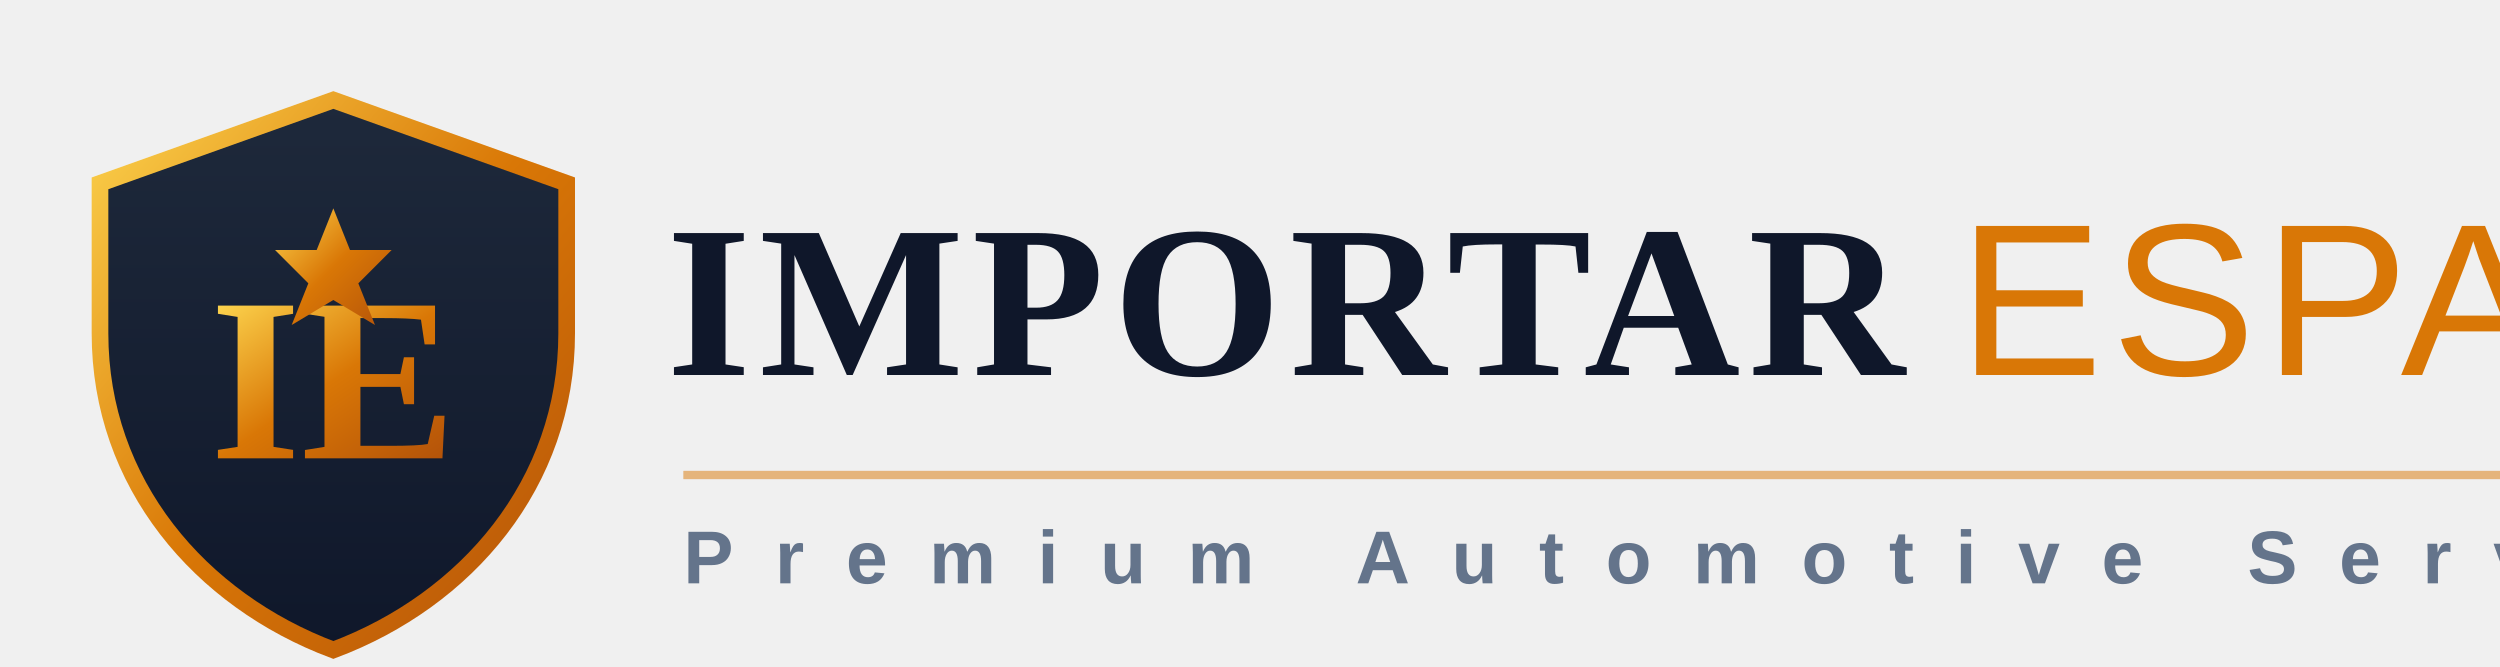
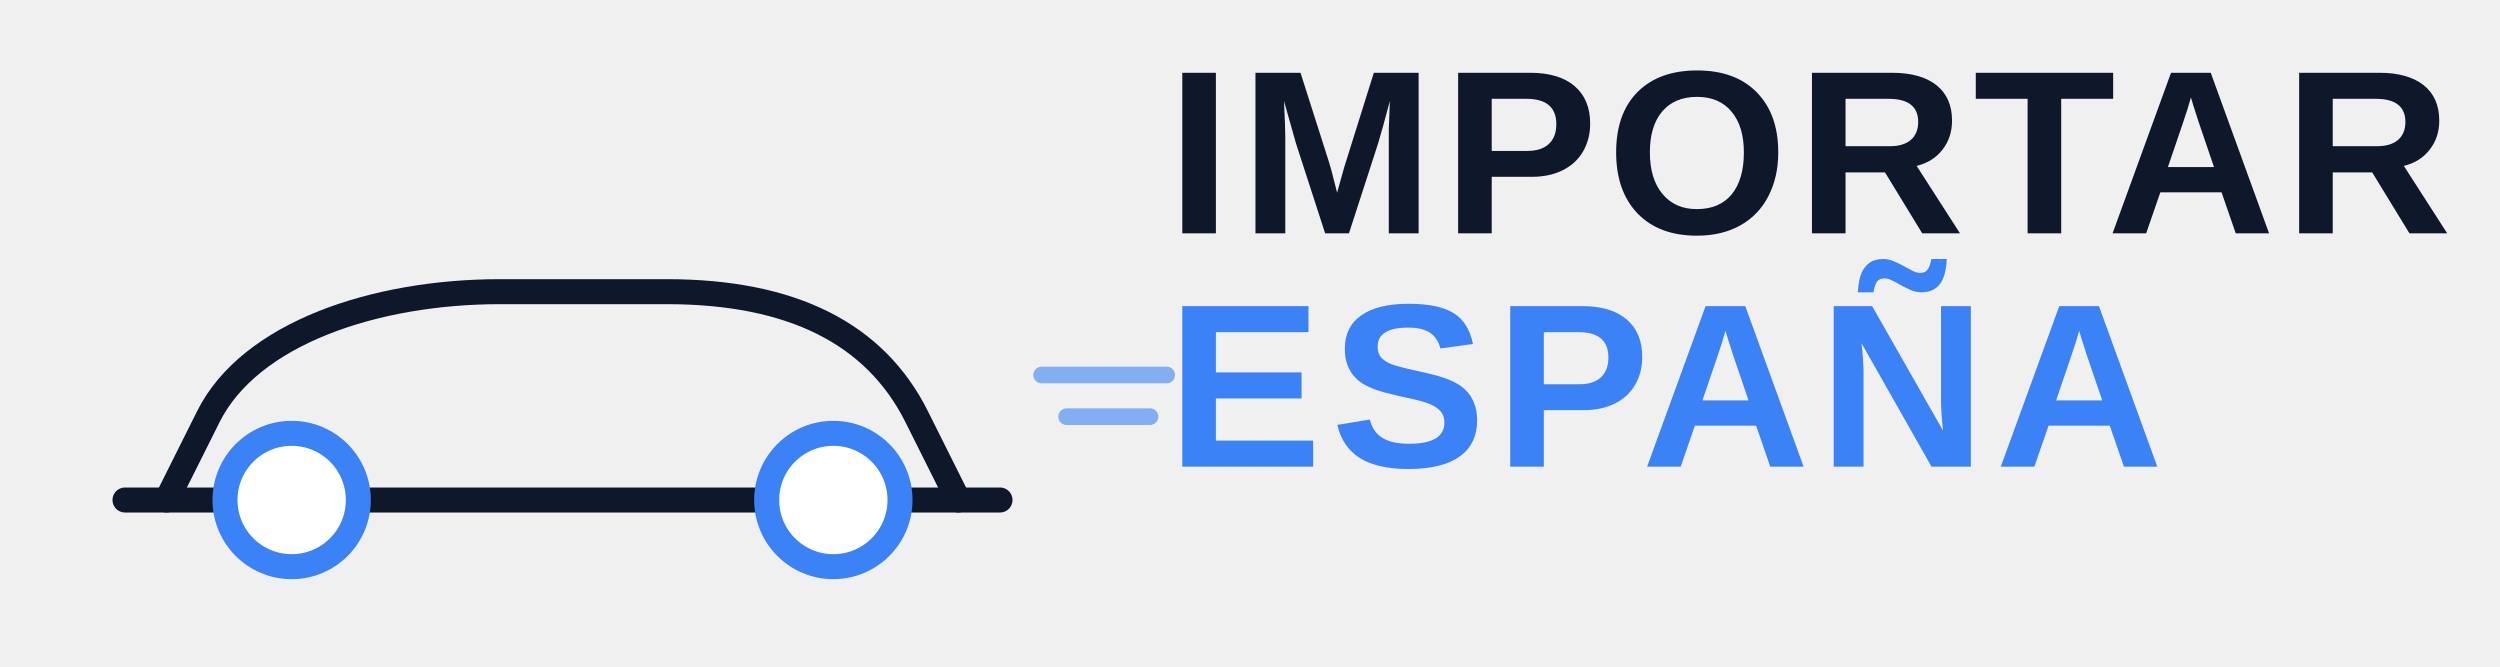
<svg xmlns="http://www.w3.org/2000/svg" viewBox="0 0 300 80" fill="none">
-   <defs>
-     <linearGradient id="goldGradient" x1="0%" y1="0%" x2="100%" y2="100%">
-       <stop offset="0%" style="stop-color:#FCD34D;stop-opacity:1" />
-       <stop offset="50%" style="stop-color:#D97706;stop-opacity:1" />
-       <stop offset="100%" style="stop-color:#B45309;stop-opacity:1" />
-     </linearGradient>
-     <linearGradient id="navyGradient" x1="0%" y1="0%" x2="0%" y2="100%">
-       <stop offset="0%" style="stop-color:#1E293B;stop-opacity:1" />
-       <stop offset="100%" style="stop-color:#0F172A;stop-opacity:1" />
-     </linearGradient>
-   </defs>
-   <g transform="translate(10, 10)">
-     <path d="M30 2 L58 12 V30 C58 48 46 62 30 68 C14 62 2 48 2 30 V12 L30 2 Z" fill="url(#navyGradient)" stroke="url(#goldGradient)" stroke-width="2" />
-     <text x="30" y="45" font-family="Times New Roman, serif" font-weight="bold" font-size="28" fill="url(#goldGradient)" text-anchor="middle">IE</text>
-     <path d="M30 15 L32 20 L37 20 L33 24 L35 29 L30 26 L25 29 L27 24 L23 20 L28 20 Z" fill="url(#goldGradient)" />
+   <g transform="translate(10, 15)">
+     <path d="M10 45 L15 35 C20 25 35 20 50 20 H70 C85 20 95 25 100 35 L105 45" stroke="#0F172A" stroke-width="3" stroke-linecap="round" stroke-linejoin="round" fill="none" />
+     <path d="M5 45 H110" stroke="#0F172A" stroke-width="3" stroke-linecap="round" />
+     <circle cx="25" cy="45" r="8" stroke="#3B82F6" stroke-width="3" fill="white" />
+     <circle cx="90" cy="45" r="8" stroke="#3B82F6" stroke-width="3" fill="white" />
+     <path d="M115 30 L130 30" stroke="#3B82F6" stroke-width="2" stroke-linecap="round" opacity="0.6" />
+     <path d="M118 35 L128 35" stroke="#3B82F6" stroke-width="2" stroke-linecap="round" opacity="0.6" />
  </g>
-   <g transform="translate(80, 25)">
-     <text x="0" y="20" font-family="Times New Roman, serif" font-weight="bold" font-size="26" fill="#0F172A" letter-spacing="1">IMPORTAR</text>
-     <text x="155" y="20" font-family="Arial, sans-serif" font-weight="normal" font-size="26" fill="#D97706" letter-spacing="1">ESPAÑA</text>
-     <line x1="2" y1="32" x2="260" y2="32" stroke="#D97706" stroke-width="1" opacity="0.5" />
-     <text x="2" y="45" font-family="Arial, sans-serif" font-weight="bold" font-size="9" fill="#64748B" letter-spacing="5" text-transform="uppercase">Premium Automotive Services</text>
+   <g transform="translate(140, 28)">
+     <text x="0" y="0" font-family="Arial, sans-serif" font-weight="bold" font-size="28" fill="#0F172A" letter-spacing="1">IMPORTAR</text>
+     <text x="0" y="28" font-family="Arial, sans-serif" font-weight="bold" font-size="28" fill="#3B82F6" letter-spacing="1">ESPAÑA</text>
  </g>
</svg>
